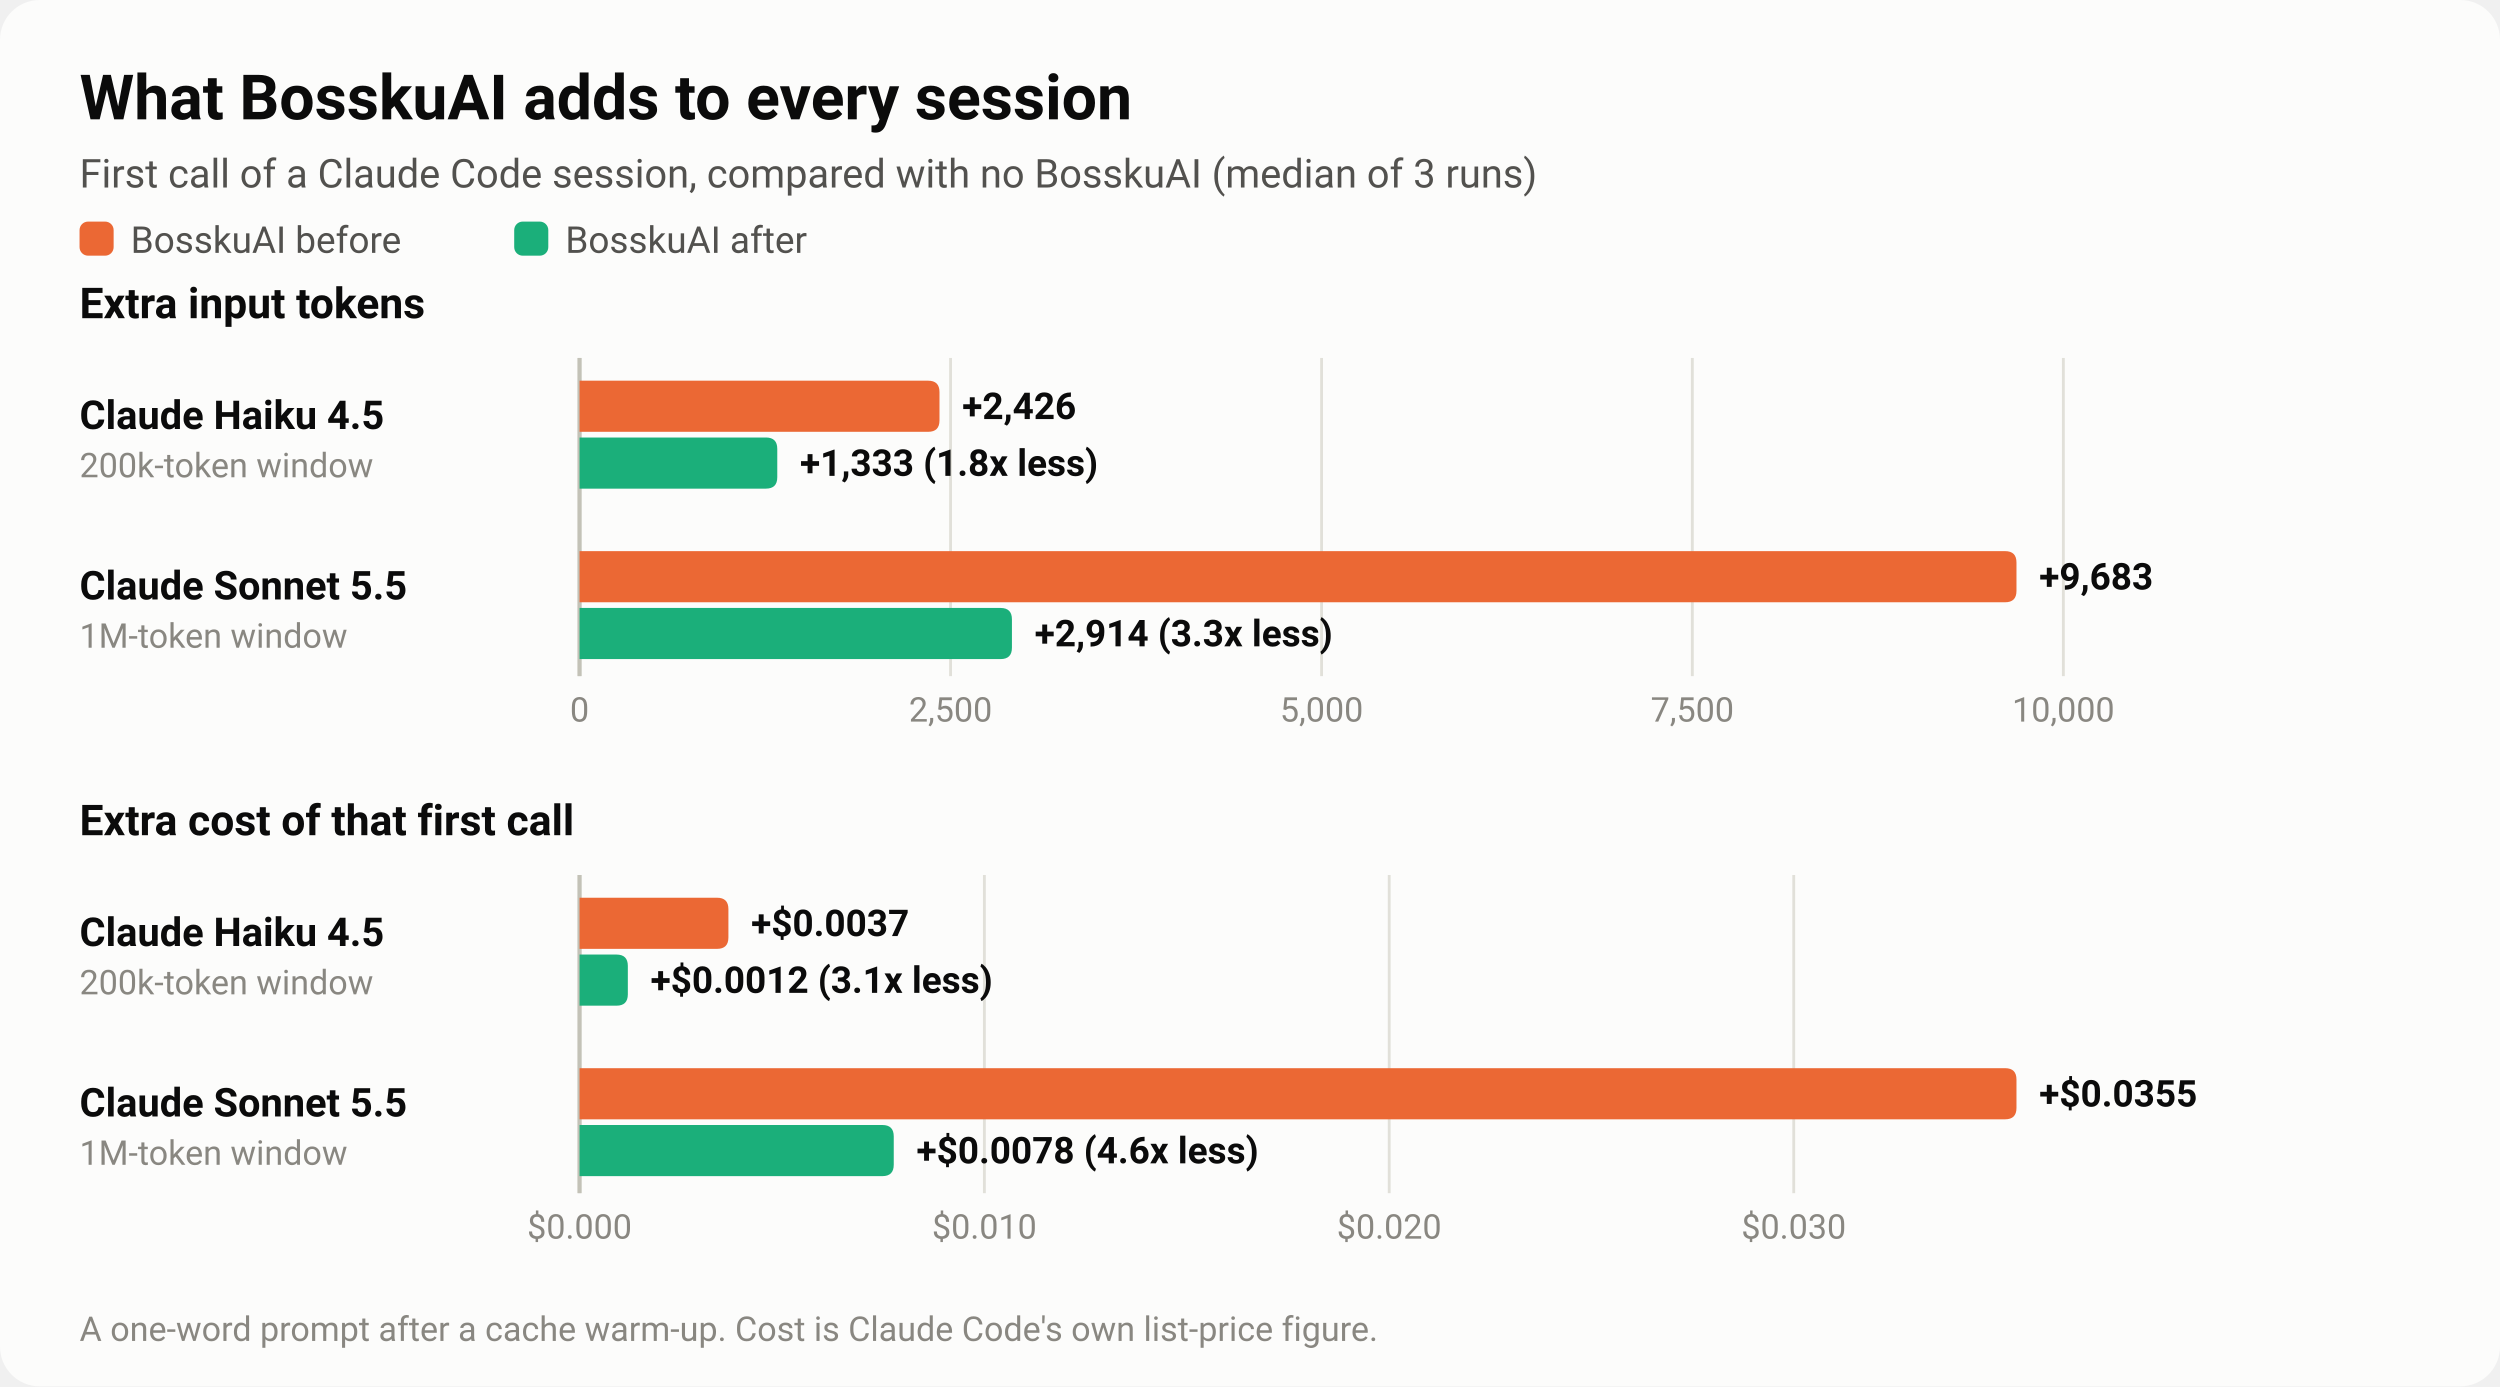
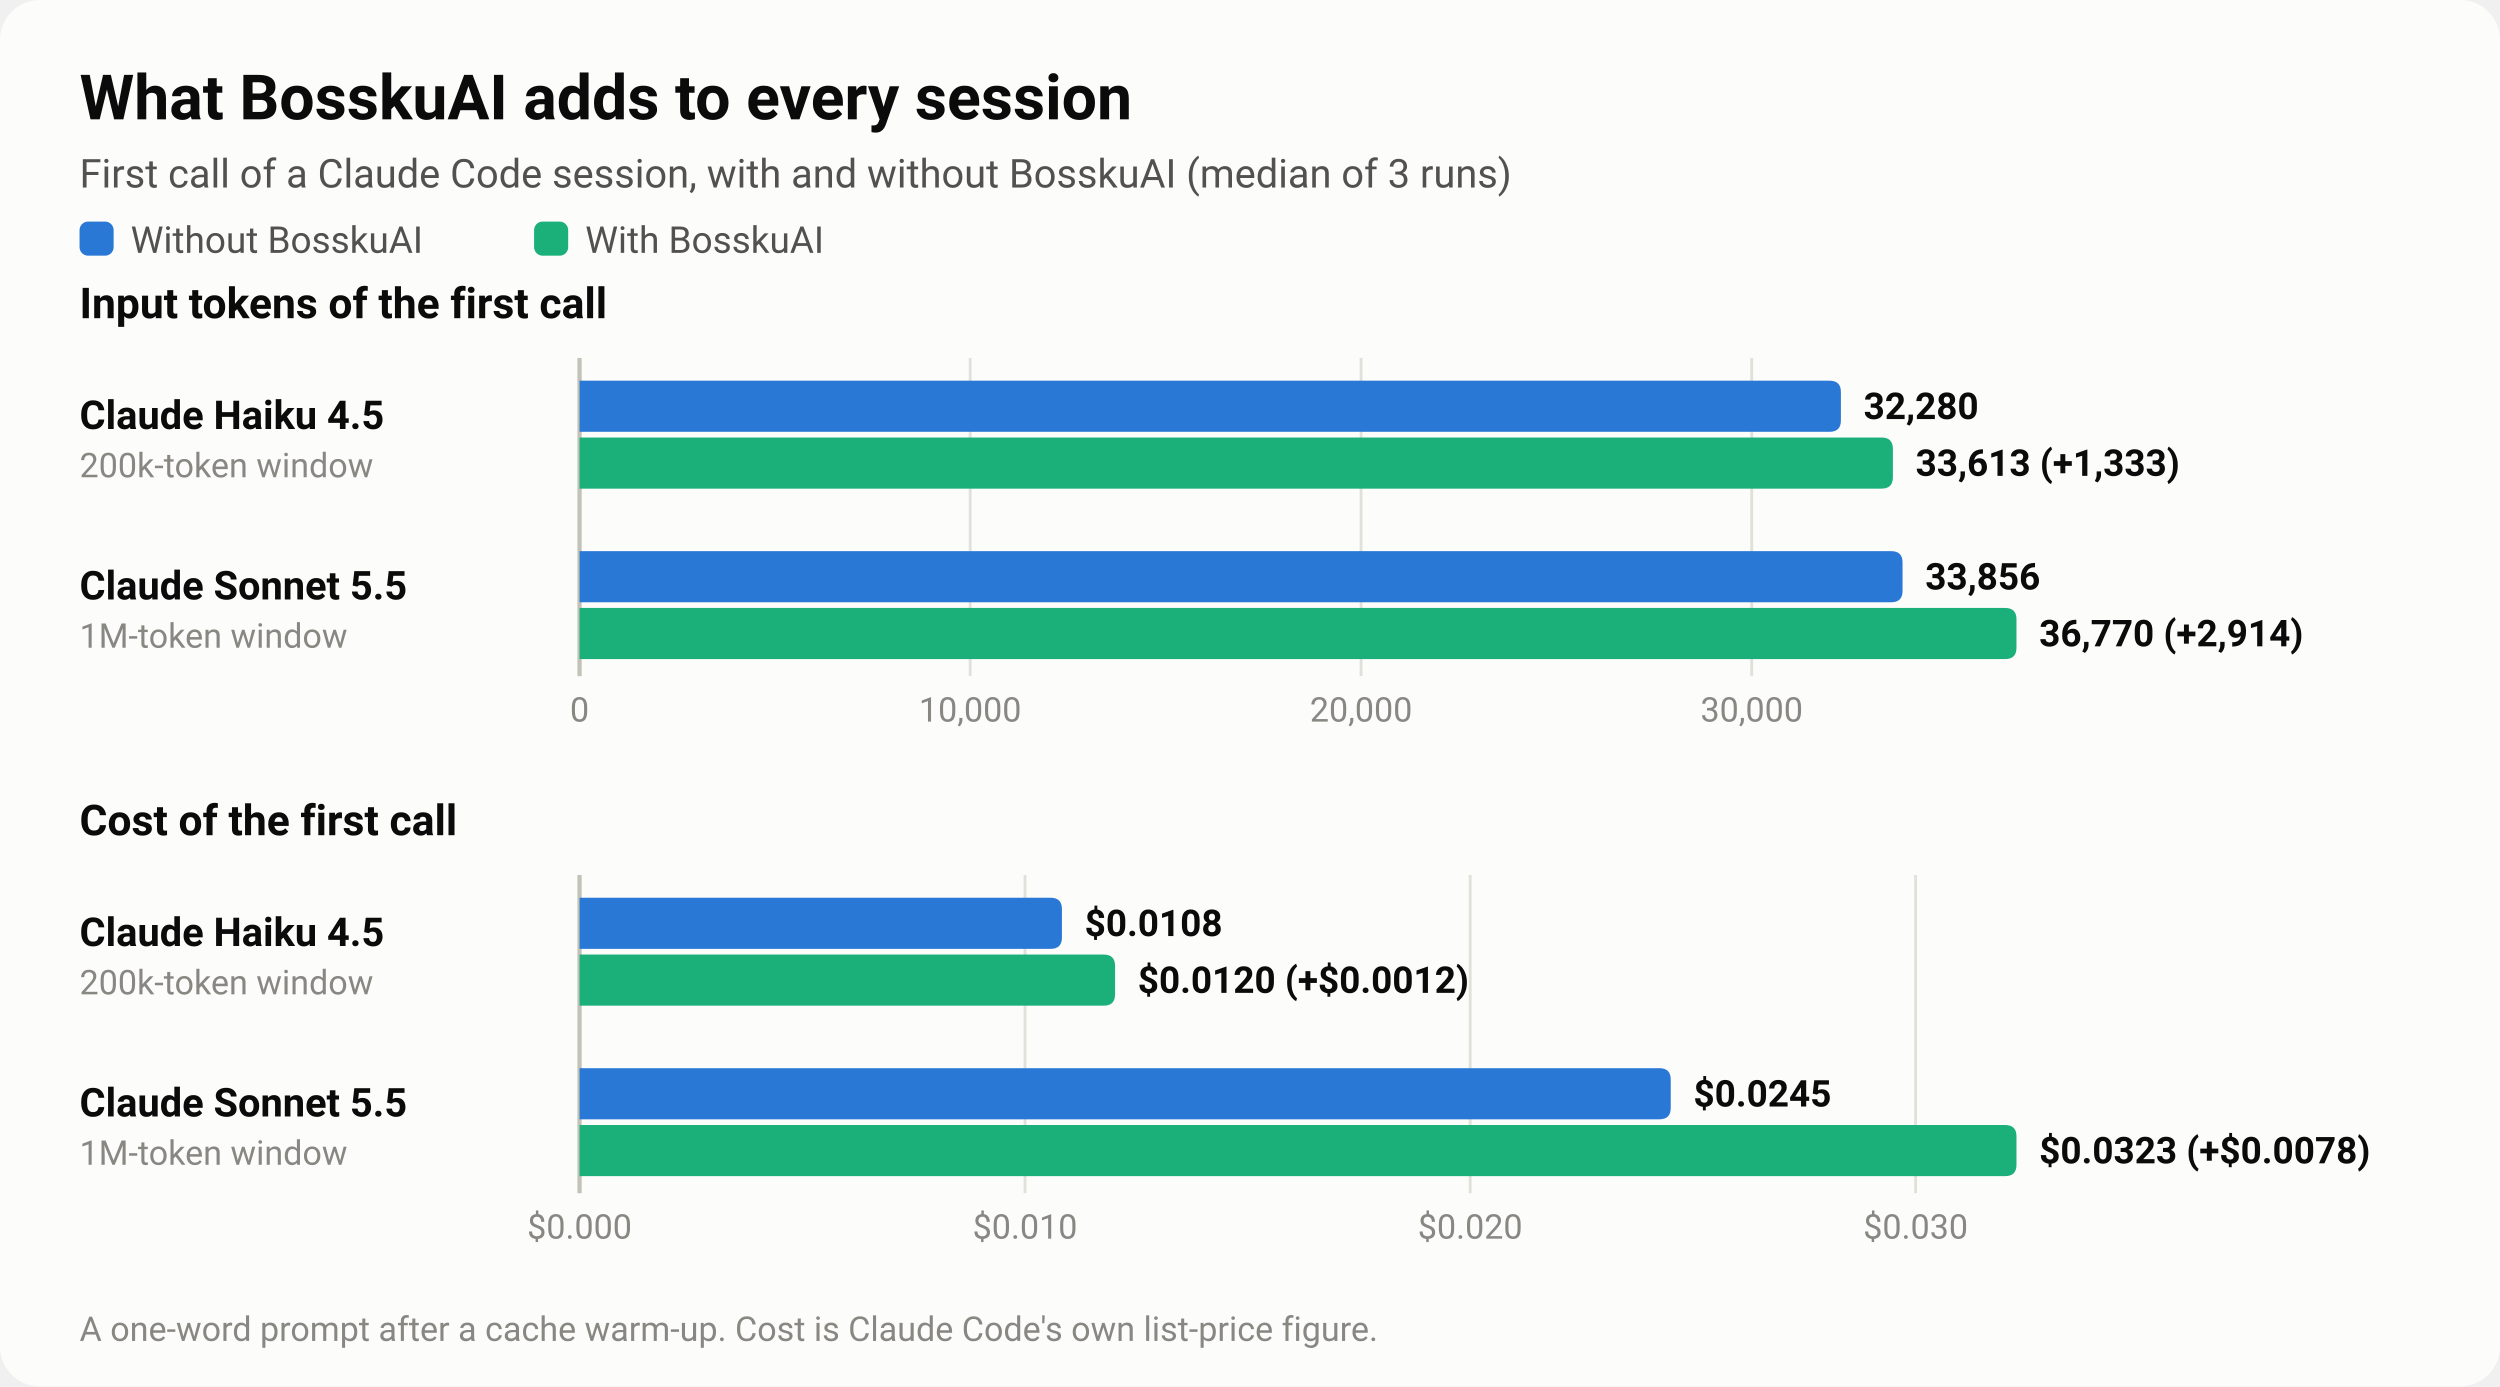
<svg xmlns="http://www.w3.org/2000/svg" viewBox="0 0 880 488" width="880" height="488" role="img" aria-labelledby="t d">
-   <style>text{font-family:system-ui, -apple-system, "Segoe UI", Roboto, sans-serif}.card{fill:#fcfcfb}.ink{fill:#0b0b0b}.ink2{fill:#52514e}.muted{fill:#898781}.grid{stroke:#e1e0d9}.base{stroke:#c3c2b7}.whisker{stroke:#52514e}.s0{fill:#eb6834}.s1{fill:#1baf7a}@media (prefers-color-scheme:dark){.card{fill:#1a1a19}.ink{fill:#ffffff}.ink2{fill:#c3c2b7}.muted{fill:#898781}.grid{stroke:#2c2c2a}.base{stroke:#383835}.whisker{stroke:#c3c2b7}.s0{fill:#d95926}.s1{fill:#199e70}}</style>
+   <style>text{font-family:system-ui, -apple-system, "Segoe UI", Roboto, sans-serif}.card{fill:#fcfcfb}.ink{fill:#0b0b0b}.ink2{fill:#52514e}.muted{fill:#898781}.grid{stroke:#e1e0d9}.base{stroke:#c3c2b7}.whisker{stroke:#52514e}.s0{fill:#2a78d6}.s1{fill:#1baf7a}@media (prefers-color-scheme:dark){.card{fill:#1a1a19}.ink{fill:#ffffff}.ink2{fill:#c3c2b7}.muted{fill:#898781}.grid{stroke:#2c2c2a}.base{stroke:#383835}.whisker{stroke:#c3c2b7}.s0{fill:#3987e5}.s1{fill:#199e70}}</style>
  <rect class="card" width="880" height="488" rx="14" />
  <text class="ink" x="28" y="42" font-size="22" font-weight="650">What BosskuAI adds to every session</text>
-   <text class="ink2" x="28" y="66" font-size="14">First call of a Claude Code session, compared with no BosskuAI (median of 3 runs)</text>
+   <text class="ink2" x="28" y="66" font-size="14">First call of a Claude Code session, with and without BosskuAI (median of 3 runs)</text>
  <rect class="s0" x="28" y="78" width="12" height="12" rx="3" />
-   <text class="ink2" x="46" y="89" font-size="13">BosskuAI before</text>
-   <rect class="s1" x="181" y="78" width="12" height="12" rx="3" />
-   <text class="ink2" x="199" y="89" font-size="13">BosskuAI after</text>
-   <text class="ink" x="28" y="112" font-size="15" font-weight="650">Extra input tokens</text>
+   <text class="ink2" x="46" y="89" font-size="13">Without BosskuAI</text>
+   <rect class="s1" x="188" y="78" width="12" height="12" rx="3" />
+   <text class="ink2" x="206" y="89" font-size="13">With BosskuAI</text>
+   <text class="ink" x="28" y="112" font-size="15" font-weight="650">Input tokens of the first call</text>
  <line class="grid" x1="204.0" y1="126" x2="204.0" y2="238" stroke-width="1" />
  <text class="muted" x="204.0" y="254" font-size="12" text-anchor="middle">0</text>
-   <line class="grid" x1="334.6" y1="126" x2="334.6" y2="238" stroke-width="1" />
-   <text class="muted" x="334.6" y="254" font-size="12" text-anchor="middle">2,500</text>
-   <line class="grid" x1="465.2" y1="126" x2="465.2" y2="238" stroke-width="1" />
-   <text class="muted" x="465.2" y="254" font-size="12" text-anchor="middle">5,000</text>
-   <line class="grid" x1="595.7" y1="126" x2="595.7" y2="238" stroke-width="1" />
-   <text class="muted" x="595.7" y="254" font-size="12" text-anchor="middle">7,500</text>
-   <line class="grid" x1="726.3" y1="126" x2="726.3" y2="238" stroke-width="1" />
-   <text class="muted" x="726.3" y="254" font-size="12" text-anchor="middle">10,000</text>
+   <line class="grid" x1="341.5" y1="126" x2="341.5" y2="238" stroke-width="1" />
+   <text class="muted" x="341.5" y="254" font-size="12" text-anchor="middle">10,000</text>
+   <line class="grid" x1="479.1" y1="126" x2="479.1" y2="238" stroke-width="1" />
+   <text class="muted" x="479.1" y="254" font-size="12" text-anchor="middle">20,000</text>
+   <line class="grid" x1="616.6" y1="126" x2="616.6" y2="238" stroke-width="1" />
+   <text class="muted" x="616.6" y="254" font-size="12" text-anchor="middle">30,000</text>
  <line class="base" x1="204" y1="126" x2="204" y2="238" stroke-width="1.5" />
  <text class="ink" x="28" y="151.0" font-size="14" font-weight="600">Claude Haiku 4.5</text>
  <text class="muted" x="28" y="168.0" font-size="12">200k-token window</text>
-   <path class="s0" d="M204,134 H326.7 Q330.7,134 330.7,138.0 V148.0 Q330.7,152 326.7,152 H204 Z" />
-   <text class="ink" x="338.7" y="147.5" font-size="13" font-weight="600">+2,426</text>
-   <path class="s1" d="M204,154 H269.6 Q273.6,154 273.6,158.0 V168.0 Q273.6,172 269.6,172 H204 Z" />
-   <text class="ink" x="281.6" y="167.5" font-size="13" font-weight="600">+1,333  (1.8x less)</text>
+   <path class="s0" d="M204,134 H644.0 Q648.0,134 648.0,138.0 V148.0 Q648.0,152 644.0,152 H204 Z" />
+   <text class="ink" x="656.0" y="147.5" font-size="13" font-weight="600">32,280</text>
+   <path class="s1" d="M204,154 H662.3 Q666.3,154 666.3,158.0 V168.0 Q666.3,172 662.3,172 H204 Z" />
+   <text class="ink" x="674.3" y="167.5" font-size="13" font-weight="600">33,613  (+1,333)</text>
  <text class="ink" x="28" y="211.0" font-size="14" font-weight="600">Claude Sonnet 5.5</text>
  <text class="muted" x="28" y="228.0" font-size="12">1M-token window</text>
-   <path class="s0" d="M204,194 H705.8 Q709.8,194 709.8,198.0 V208.0 Q709.8,212 705.8,212 H204 Z" />
-   <text class="ink" x="717.8" y="207.5" font-size="13" font-weight="600">+9,683</text>
-   <path class="s1" d="M204,214 H352.2 Q356.2,214 356.2,218.0 V228.0 Q356.2,232 352.2,232 H204 Z" />
-   <text class="ink" x="364.2" y="227.5" font-size="13" font-weight="600">+2,914  (3.3x less)</text>
-   <text class="ink" x="28" y="294" font-size="15" font-weight="650">Extra cost of that first call</text>
+   <path class="s0" d="M204,194 H665.7 Q669.7,194 669.7,198.0 V208.0 Q669.7,212 665.7,212 H204 Z" />
+   <text class="ink" x="677.7" y="207.5" font-size="13" font-weight="600">33,856</text>
+   <path class="s1" d="M204,214 H705.8 Q709.8,214 709.8,218.0 V228.0 Q709.8,232 705.8,232 H204 Z" />
+   <text class="ink" x="717.8" y="227.5" font-size="13" font-weight="600">36,770  (+2,914)</text>
+   <text class="ink" x="28" y="294" font-size="15" font-weight="650">Cost of the first call</text>
  <line class="grid" x1="204.0" y1="308" x2="204.0" y2="420" stroke-width="1" />
  <text class="muted" x="204.0" y="436" font-size="12" text-anchor="middle">$0.000</text>
-   <line class="grid" x1="346.5" y1="308" x2="346.5" y2="420" stroke-width="1" />
-   <text class="muted" x="346.5" y="436" font-size="12" text-anchor="middle">$0.010</text>
-   <line class="grid" x1="489.0" y1="308" x2="489.0" y2="420" stroke-width="1" />
-   <text class="muted" x="489.0" y="436" font-size="12" text-anchor="middle">$0.020</text>
-   <line class="grid" x1="631.4" y1="308" x2="631.4" y2="420" stroke-width="1" />
-   <text class="muted" x="631.4" y="436" font-size="12" text-anchor="middle">$0.030</text>
+   <line class="grid" x1="360.8" y1="308" x2="360.8" y2="420" stroke-width="1" />
+   <text class="muted" x="360.8" y="436" font-size="12" text-anchor="middle">$0.010</text>
+   <line class="grid" x1="517.5" y1="308" x2="517.5" y2="420" stroke-width="1" />
+   <text class="muted" x="517.5" y="436" font-size="12" text-anchor="middle">$0.020</text>
+   <line class="grid" x1="674.3" y1="308" x2="674.3" y2="420" stroke-width="1" />
+   <text class="muted" x="674.3" y="436" font-size="12" text-anchor="middle">$0.030</text>
  <line class="base" x1="204" y1="308" x2="204" y2="420" stroke-width="1.5" />
  <text class="ink" x="28" y="333.0" font-size="14" font-weight="600">Claude Haiku 4.5</text>
  <text class="muted" x="28" y="350.0" font-size="12">200k-token window</text>
-   <path class="s0" d="M204,316 H252.4 Q256.4,316 256.4,320.0 V330.0 Q256.4,334 252.4,334 H204 Z" />
-   <text class="ink" x="264.4" y="329.5" font-size="13" font-weight="600">+$0.0037</text>
-   <path class="s1" d="M204,336 H217.0 Q221.0,336 221.0,340.0 V350.0 Q221.0,354 217.0,354 H204 Z" />
-   <text class="ink" x="229.0" y="349.5" font-size="13" font-weight="600">+$0.0012  (3.1x less)</text>
+   <path class="s0" d="M204,316 H369.8 Q373.8,316 373.8,320.0 V330.0 Q373.8,334 369.8,334 H204 Z" />
+   <text class="ink" x="381.8" y="329.5" font-size="13" font-weight="600">$0.0108</text>
+   <path class="s1" d="M204,336 H388.5 Q392.5,336 392.5,340.0 V350.0 Q392.5,354 388.5,354 H204 Z" />
+   <text class="ink" x="400.5" y="349.5" font-size="13" font-weight="600">$0.0120  (+$0.0012)</text>
  <text class="ink" x="28" y="393.0" font-size="14" font-weight="600">Claude Sonnet 5.5</text>
  <text class="muted" x="28" y="410.0" font-size="12">1M-token window</text>
-   <path class="s0" d="M204,376 H705.8 Q709.8,376 709.8,380.0 V390.0 Q709.8,394 705.8,394 H204 Z" />
-   <text class="ink" x="717.8" y="389.5" font-size="13" font-weight="600">+$0.0355</text>
-   <path class="s1" d="M204,396 H310.6 Q314.6,396 314.6,400.0 V410.0 Q314.6,414 310.6,414 H204 Z" />
-   <text class="ink" x="322.6" y="409.5" font-size="13" font-weight="600">+$0.0078  (4.6x less)</text>
+   <path class="s0" d="M204,376 H584.1 Q588.1,376 588.1,380.0 V390.0 Q588.1,394 584.1,394 H204 Z" />
+   <text class="ink" x="596.1" y="389.5" font-size="13" font-weight="600">$0.0245</text>
+   <path class="s1" d="M204,396 H705.8 Q709.8,396 709.8,400.0 V410.0 Q709.8,414 705.8,414 H204 Z" />
+   <text class="ink" x="717.8" y="409.5" font-size="13" font-weight="600">$0.0323  (+$0.0078)</text>
  <text class="muted" x="28" y="472" font-size="12">A one-word prompt after a cache warm-up. Cost is Claude Code's own list-price figure.</text>
</svg>
